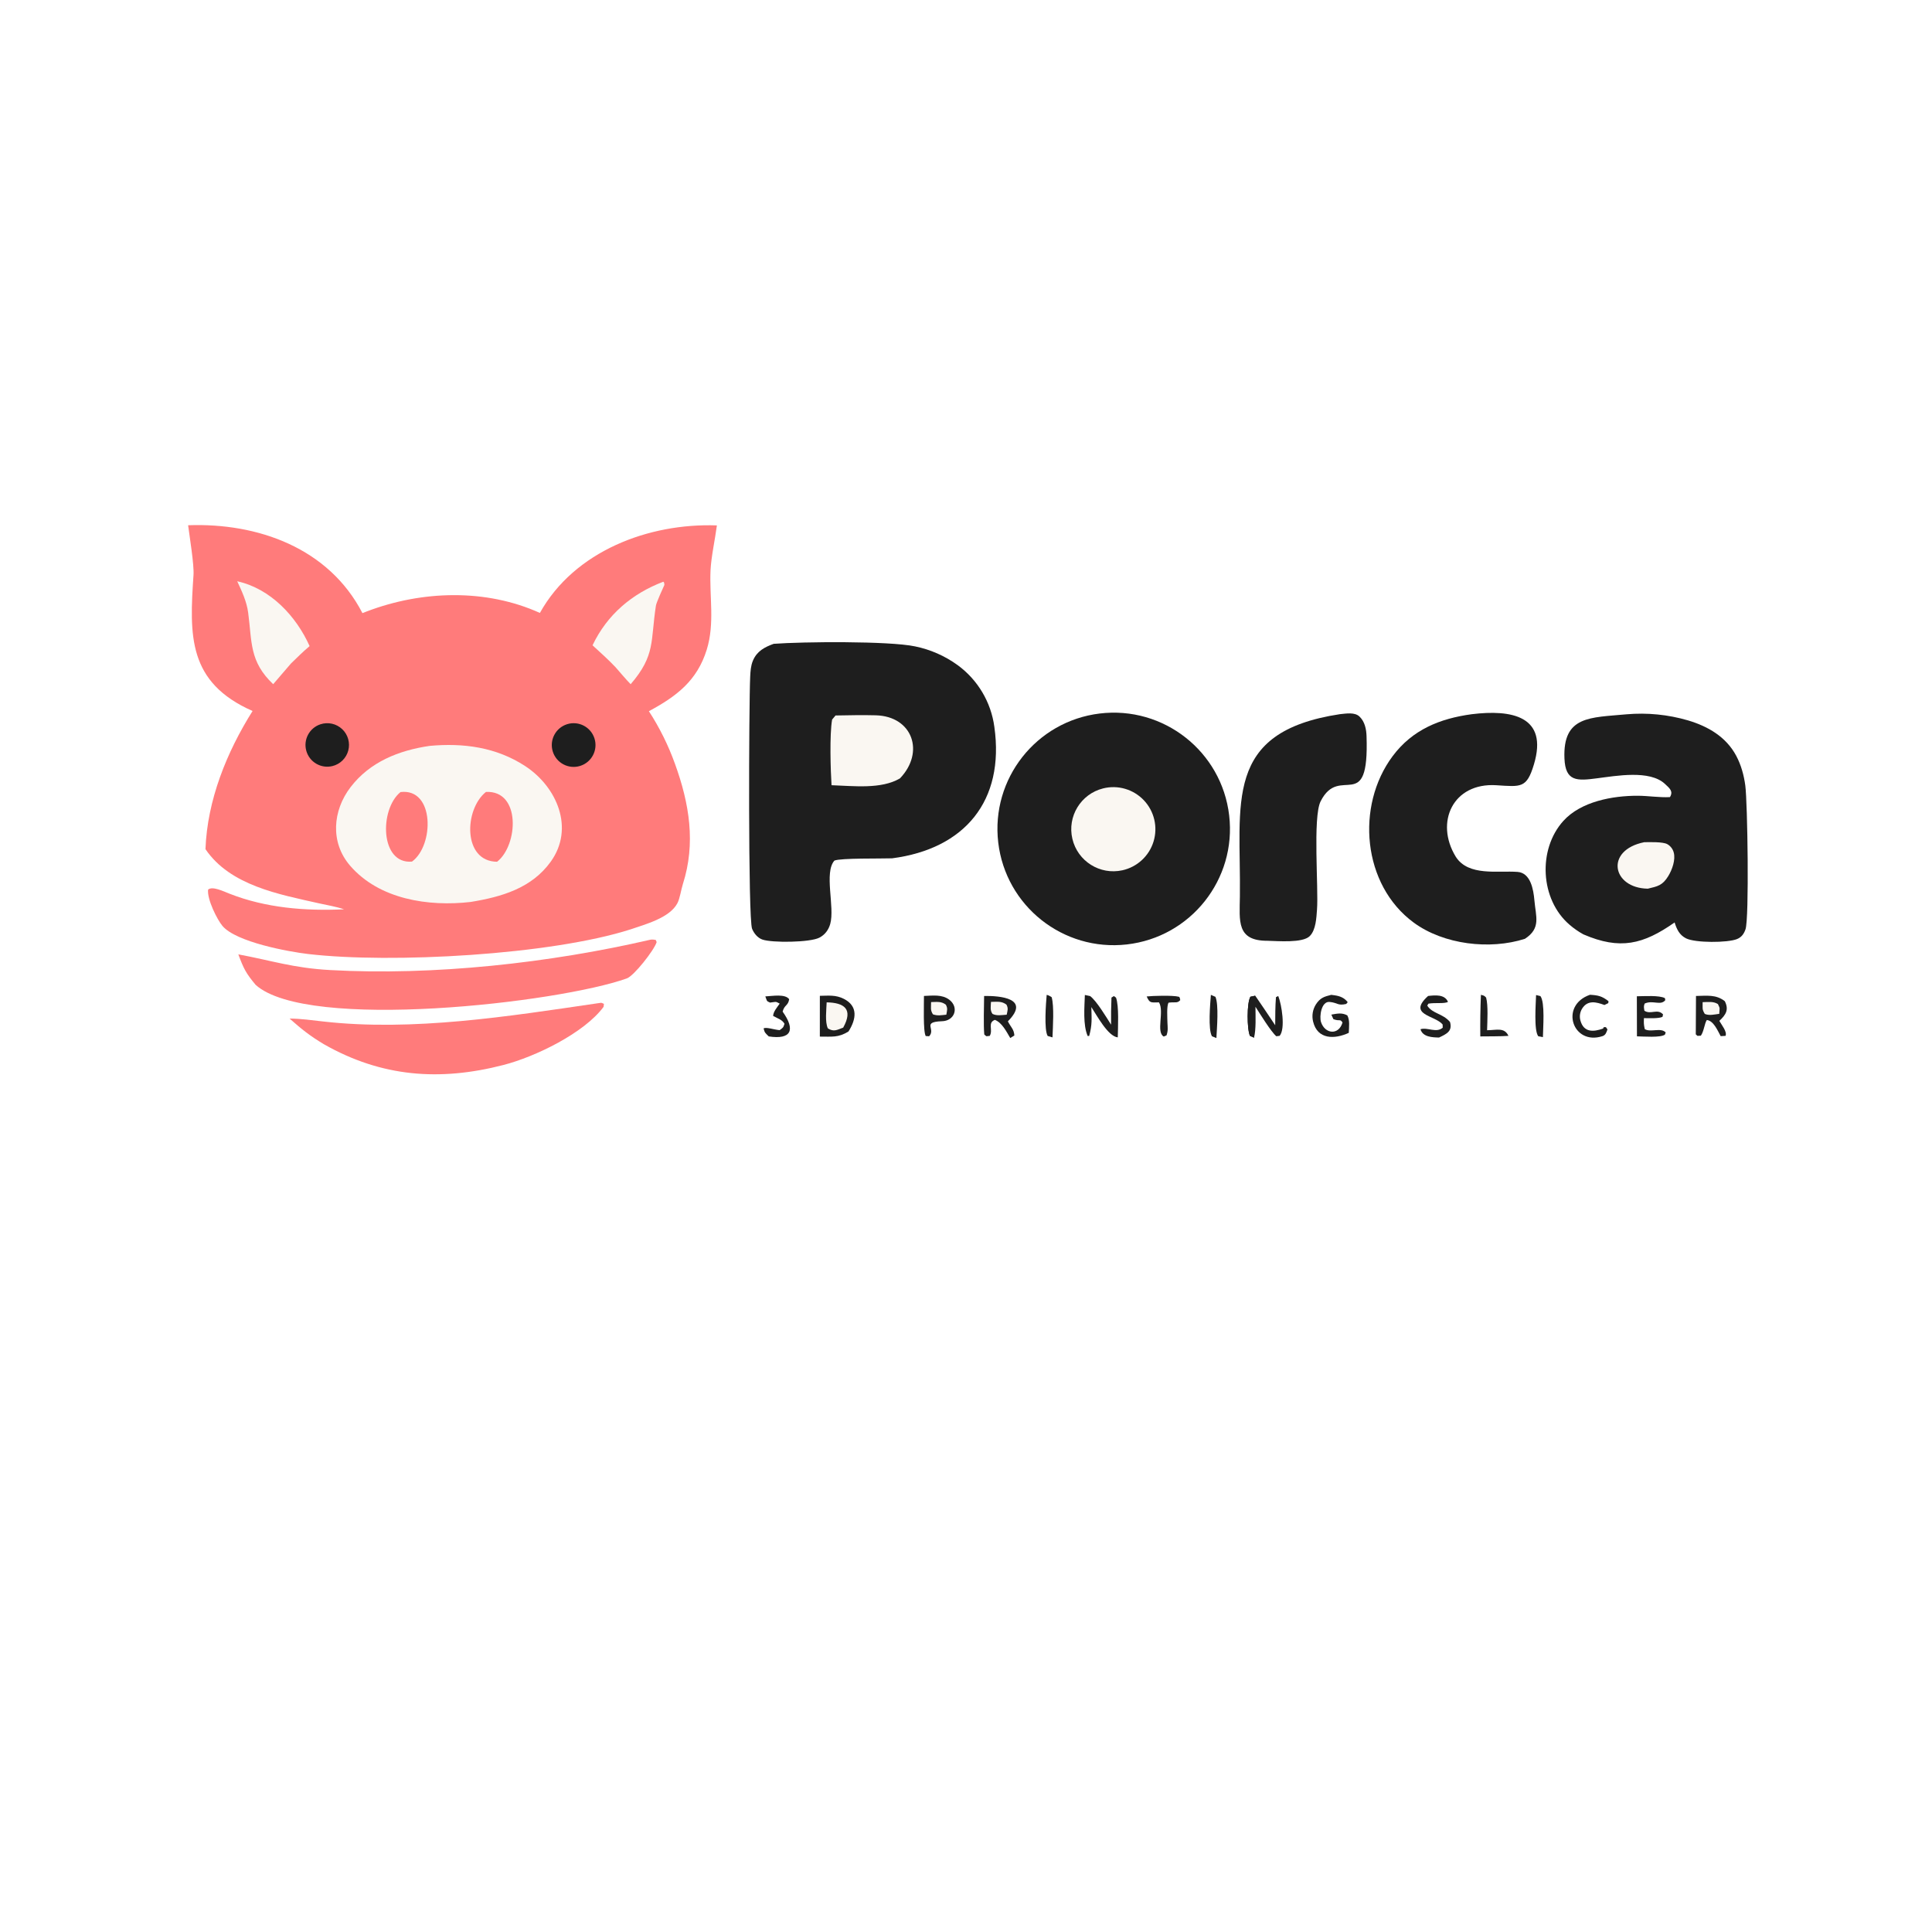
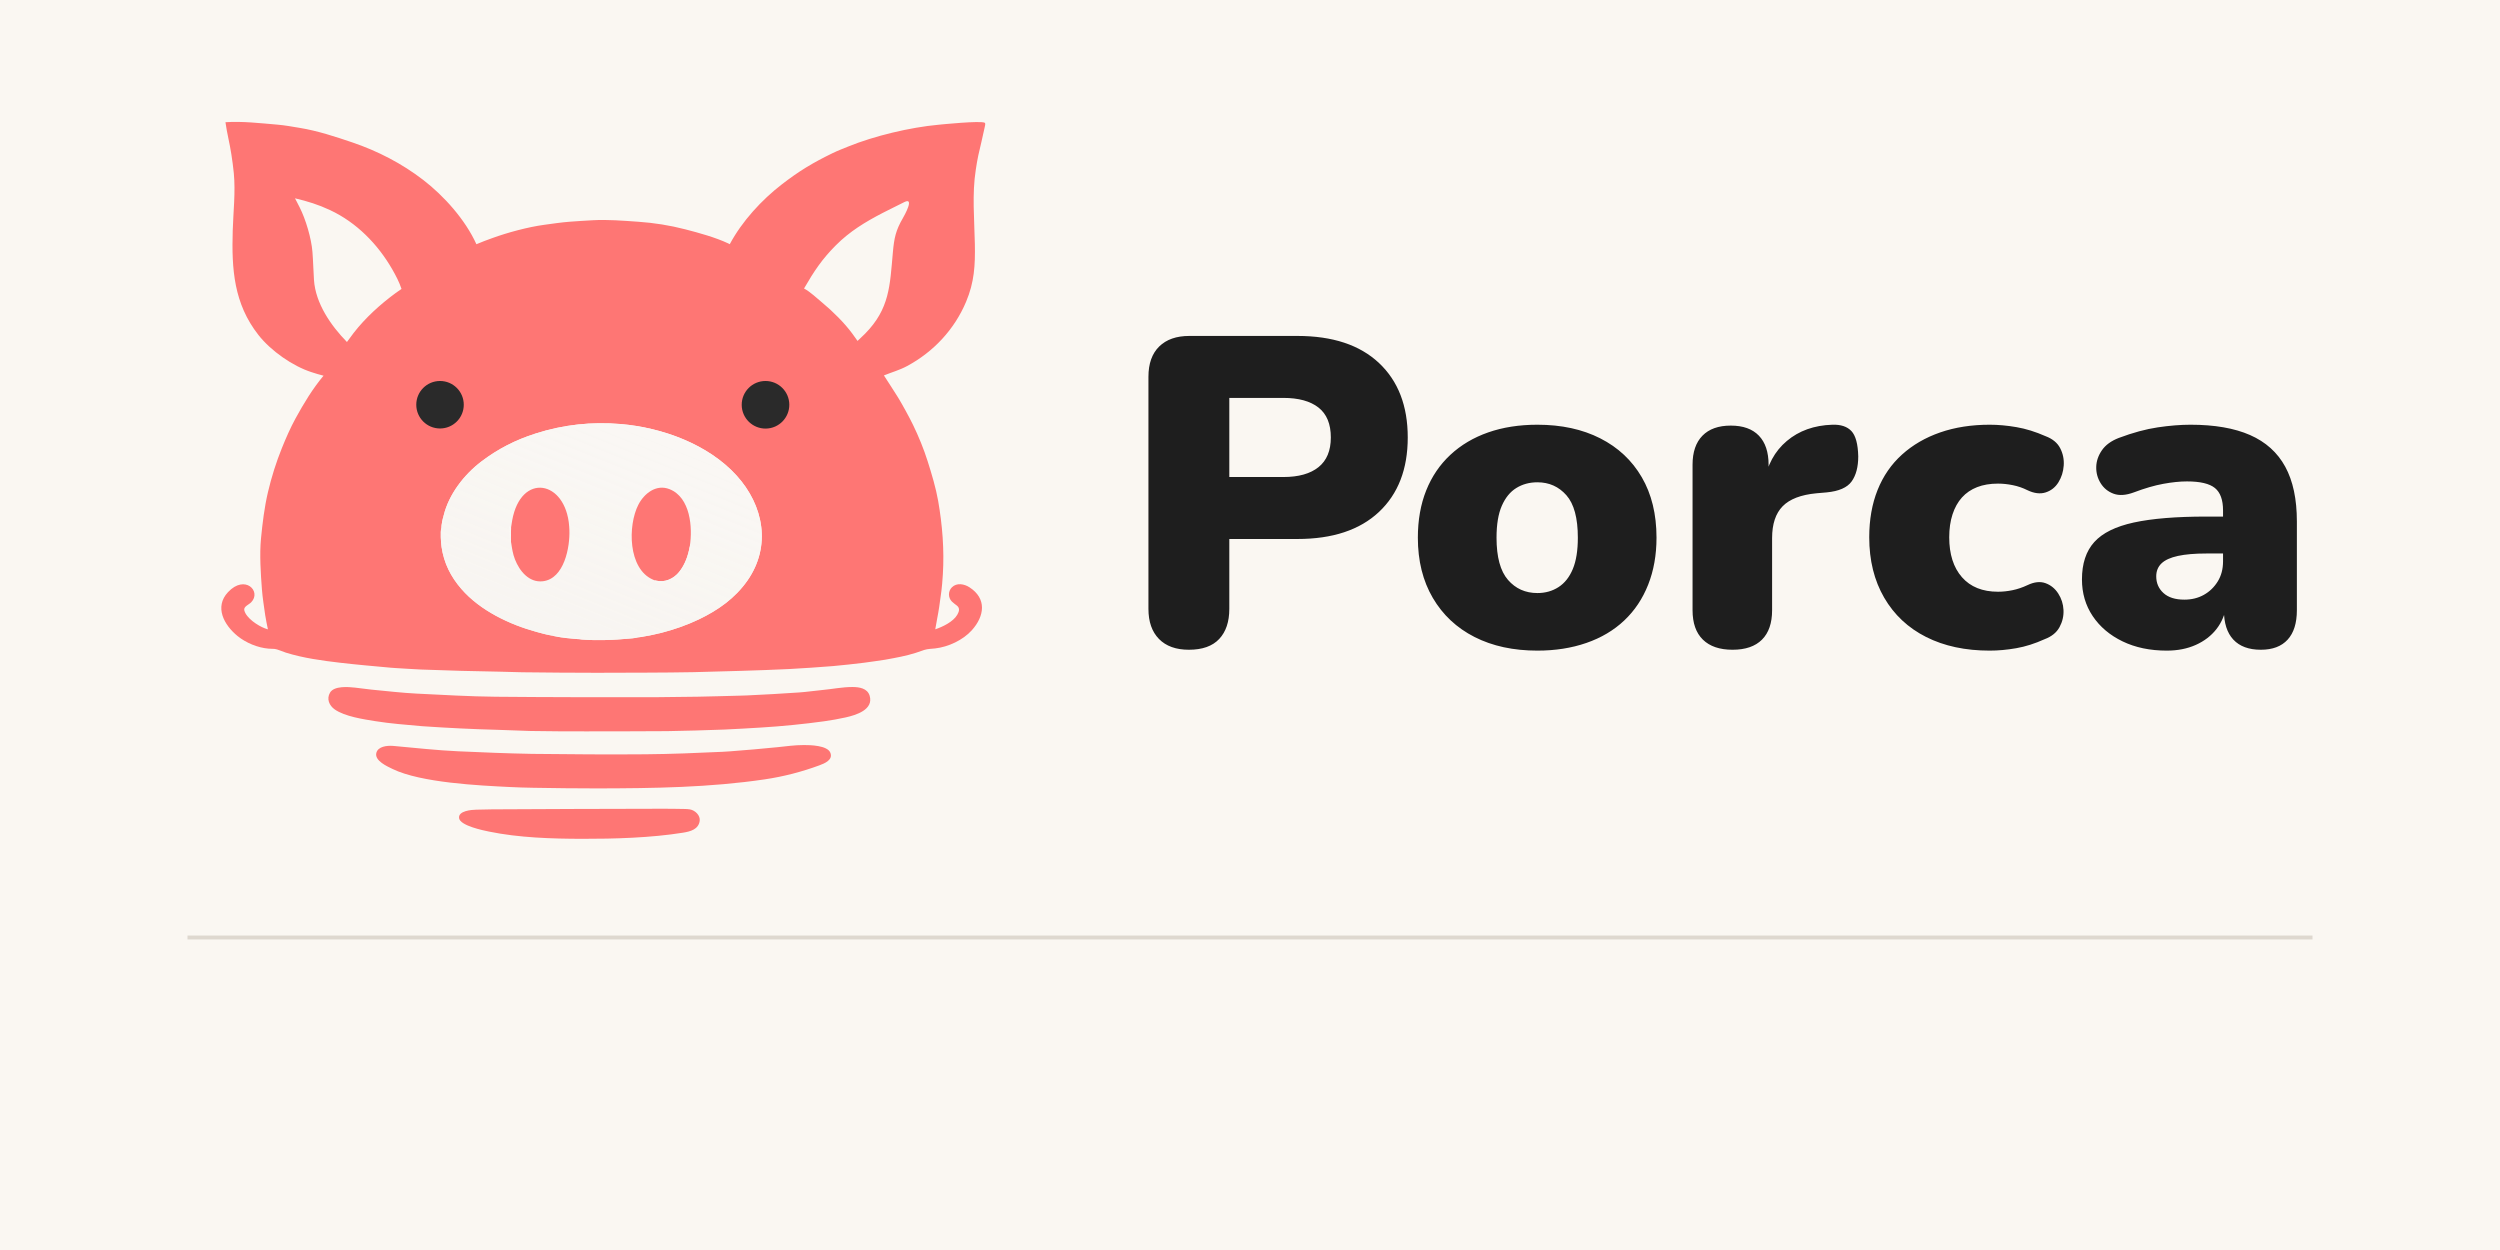
- <svg xmlns="http://www.w3.org/2000/svg" width="480" height="480" viewBox="0 0 480 480">
-   <g transform="translate(40 125) scale(0.684) translate(-60 -100)">
-     <path fill="#FF7B7B" transform="scale(0.5 0.5)" d="M139.698 216.07C190.364 214.197 241.887 232.616 266.337 279.899C267.458 279.457 268.581 279.023 269.707 278.595C309.609 263.46 355.979 262.005 395.249 279.768C420.282 234.79 474.405 214.383 523.833 216.189C522.56 226.062 519.655 239.127 519.216 248.761C518.333 268.156 522.372 287.235 516.494 306.336C509.474 329.148 494.271 340.483 474.429 351.15C482.223 363.159 488.597 376.033 493.423 389.512C503.864 418.348 508.592 447.178 499.112 476.767C497.864 480.661 496.949 487.26 495.102 490.727C489.468 501.301 471.978 505.934 461.238 509.613C403.302 528.199 287.458 534.624 226.934 527.556C212.461 525.866 174.717 518.922 164.686 507.197C160.938 502.817 153.34 487.778 154.22 480.755C157.288 478.057 165.225 481.939 169.772 483.726C196.152 494.094 224.719 496.371 252.979 495.074C247.191 493.094 241.103 492.153 235.142 490.811C205.882 484.226 170.267 477.879 152.306 451.373C153.638 415.668 167.717 380.958 186.511 351.017C139.449 330.183 140.611 296.345 143.612 252.201C144.116 244.783 140.762 224.269 139.698 216.07Z" />
-     <path fill="#FF7B7B" transform="scale(0.5 0.5)" d="M145.01 218.56C184.511 217.197 239.005 236.043 259.077 272.103C259.736 273.784 263.91 281.357 265.68 281.335C275.146 281.214 291.313 273.391 300.165 272.139C331.521 267.702 361.612 269.237 391.441 280.245C395.833 282.845 399.795 277.379 402.233 273.635C421.644 243.829 448.004 233.033 480.248 222.908C483.873 221.77 490.799 222.38 494.359 221.408C502.165 219.278 510.24 218.058 518.343 220.139C520.648 223.092 519.049 230.338 518.423 233.928C511.787 272 527.74 311.509 490.408 338.68C484.731 342.812 477.879 345.655 472.514 350.67C472.52 353.768 479.674 364.307 482.512 370.18C500.759 407.94 509.116 451.416 491.892 490.855C488.845 497.833 455.187 509.547 446.354 511.033C427.354 516.336 412.833 516.939 393.82 519.973C358.692 525.58 328.169 528.13 292.677 527.569C259.766 527.048 160.041 531.112 157.416 484.064C162.505 481.821 176.56 489.166 183.043 490.98C189.046 492.606 195.134 493.903 201.279 494.865C221.799 498.197 241.255 497.652 261.939 497.521C261.939 497.521 264.55 495.635 264.794 495.458C261.403 491.202 243.782 489.643 237.748 488.618C221.12 485.794 157.767 469.5 155.927 450.781C153.319 424.255 171.98 378.837 186.256 356.232C186.602 355.685 187.776 352.524 187.926 351.643C170.774 337.945 153.042 328.918 147.145 305.628C146.394 303.711 145.174 296.425 145.569 294.779C147.755 285.642 143.477 221.569 145.01 218.56Z" />
-     <path fill="#FAF7F2" transform="scale(0.5 0.5)" d="M315.137 376.356C339.577 374.12 363.445 377.227 384.569 391.03C407.539 406.038 420.648 436.139 403.115 460.492C389.241 479.764 367.449 486.055 344.965 489.732C314.337 493.276 278.451 487.882 257.306 463.301C242.843 446.488 244.639 423.38 257.717 406.33C271.831 387.927 292.819 379.621 315.137 376.356Z" />
-     <path fill="#FF7B7B" transform="scale(0.5 0.5)" d="M356.089 409.792C381.687 408.611 379.446 448.632 364.151 460.525C339.051 460.33 340.162 422.418 356.089 409.792Z" />
-     <path fill="#FF7B7B" transform="scale(0.5 0.5)" d="M293.996 409.898C318.853 406.87 318.507 448.758 302.321 460.419C279.071 462.485 278.571 422.397 293.996 409.898Z" />
-     <path fill="#FAF7F2" transform="scale(0.5 0.5)" d="M175.373 256.767C199.499 262.083 218.17 282.038 227.956 303.864C223.238 307.826 218.844 312.211 214.418 316.503L201.492 331.538C184.118 315.004 186.184 301.069 183.319 279.543C182.243 271.463 178.783 264.11 175.373 256.767Z" />
-     <path fill="#FAF7F2" transform="scale(0.5 0.5)" d="M484.912 257.091C485.746 257.83 485.408 257.793 485.701 259.399C484.417 262.244 479.899 272.143 479.538 274.471C475.544 300.241 479.357 310.489 461.183 331.554C457.652 327.933 453.636 323.105 450.232 319.238C445.045 313.719 439.085 308.436 433.493 303.285C444.068 281.041 462.13 265.756 484.912 257.091Z" />
-     <path fill="#1E1E1E" transform="scale(0.5 0.5)" d="M414.984 360.613C423.356 357.965 432.287 362.617 434.917 370.995C437.546 379.373 432.875 388.294 424.491 390.905C416.133 393.508 407.245 388.855 404.624 380.502C402.002 372.15 406.637 363.252 414.984 360.613Z" />
-     <path fill="#1E1E1E" transform="scale(0.5 0.5)" d="M235.916 360.635C241.424 358.857 247.463 360.233 251.658 364.221C255.853 368.208 257.532 374.17 256.034 379.761C254.537 385.352 250.102 389.676 244.476 391.033C236.218 393.025 227.863 388.132 225.561 379.956C223.258 371.779 227.832 363.245 235.916 360.635Z" />
-     <path fill="#1E1E1E" transform="scale(0.5 0.5)" d="M565.085 302.208C586.111 300.639 648.728 300.061 667.799 304.072C678.935 306.351 689.458 310.976 698.667 317.64C713.328 328.339 722.982 344.561 725.393 362.549C732.987 416.345 703.819 451.178 651.107 458.034C643.211 458.33 613.602 457.771 609.19 459.692C601.517 468.428 609.602 493.442 606.169 505.7C604.95 510.052 602.314 513.576 598.277 515.671C591.448 519.216 563.867 519.501 556.879 517.04C553.386 515.81 550.801 512.6 549.407 509.256C546.426 502.108 547.09 345.084 548.022 326.069C548.214 322.146 548.451 318.134 549.993 314.467C552.927 307.491 558.412 304.65 565.085 302.208Z" />
-     <path fill="#FAF7F2" transform="scale(0.5 0.5)" d="M610.023 354.264C619.821 354.095 629.437 353.876 639.246 354.134C666.027 354.837 675.061 380.997 656.801 399.979C643.176 407.971 623.248 405.473 607.111 404.922C606.434 394.496 605.602 368.267 607.53 357.234C608.511 356.065 609.342 355.075 610.023 354.264Z" />
-     <path fill="#1E1E1E" transform="scale(0.5 0.5)" d="M801.904 352.84C848.346 347.195 890.528 380.379 895.975 426.845C901.423 473.311 868.06 515.351 821.571 520.601C775.361 525.82 733.627 492.7 728.213 446.513C722.798 400.325 755.74 358.451 801.904 352.84Z" />
-     <path fill="#FAF7F2" transform="scale(0.5 0.5)" d="M804.397 407.238C815.086 404.561 826.39 407.847 833.979 415.837C841.568 423.827 844.267 435.284 841.043 445.822C837.819 456.36 829.172 464.346 818.411 466.723C802.094 470.327 785.907 460.156 782.075 443.89C778.243 427.625 788.186 411.297 804.397 407.238Z" />
-     <path fill="#1E1E1E" transform="scale(0.5 0.5)" d="M1184.62 353.414C1199.67 352.098 1214.84 353.602 1229.35 357.849C1243.92 362.2 1257.08 369.845 1264.38 383.656C1267.9 390.318 1269.92 397.699 1270.92 405.144C1272.55 417.367 1273.83 501.592 1271.07 509.597C1269.92 512.9 1268.21 515.34 1264.91 516.689C1258.05 519.485 1234.61 519.528 1227.92 516.195C1223.08 513.781 1221.1 509.548 1219.57 504.617C1196.79 520.583 1179.95 524.784 1153.27 513.263C1149.67 511.272 1146.28 508.913 1143.17 506.223C1121.83 487.859 1120.07 451.49 1138.77 430.834C1151.54 416.719 1174.54 412.539 1192.75 412.58C1200.61 412.597 1208.25 413.969 1216.18 413.564C1218.76 409.32 1215.97 407.198 1212.57 404.004C1201.46 393.585 1176.91 398.187 1163.14 399.912C1148.75 401.795 1140.23 402.407 1139.54 385.47C1138.27 354.341 1158.42 355.88 1184.62 353.414Z" />
-     <path fill="#FAF7F2" transform="scale(0.5 0.5)" d="M1197.49 446.327C1201.3 446.27 1211.07 445.957 1214.23 447.728C1216.54 449.02 1218.23 451.196 1218.92 453.758C1220.4 459.096 1217.78 466.323 1214.96 470.942C1210.78 477.774 1207.25 478.389 1200.1 480.091C1174.03 479.655 1168.8 452.082 1197.49 446.327Z" />
-     <path fill="#1E1E1E" transform="scale(0.5 0.5)" d="M1072.2 353.343C1101.09 349.798 1127.93 354.63 1117.37 389.798C1112.13 407.273 1108.02 406.072 1090.01 404.936C1058.6 402.955 1045.25 431.798 1060.58 456.866C1069.72 471.307 1091.29 466.804 1105.53 467.905C1114.99 468.636 1117.03 480.775 1117.71 488.507C1118.7 500.359 1122.7 508.778 1110.81 516.51C1085.35 524.664 1051.85 520.732 1030.07 504.748C992.74 477.359 987.755 419.974 1014.72 383.819C1029.09 364.544 1049.1 356.471 1072.2 353.343Z" />
-     <path fill="#1E1E1E" transform="scale(0.5 0.5)" d="M976.403 353.319C980.997 352.87 987.17 351.728 990.637 355.034C994.633 358.844 995.608 364.453 995.771 369.252C997.746 427.439 976.282 388.998 962.401 416.645C956.611 428.178 960.985 479.836 959.779 495.324C959.324 501.167 959.043 509.964 954.533 514.521C949.366 519.741 931.162 518.083 923.75 517.936C901.165 517.996 903.528 503.502 903.762 485.698C904.653 418.04 891.125 366.272 976.403 353.319Z" />
-     <path fill="#FF7B7B" transform="scale(0.5 0.5)" d="M475.604 517.133C477.352 516.913 477.616 517.096 479.401 517.306L480.073 518.89C478.225 524.854 463.572 543.421 458.43 545.263C408.814 563.033 226.314 583.908 188.75 549.947C181.708 541.51 180.029 538.169 176.176 527.803C200.81 532.379 215.826 537.696 242.866 539.204C318.066 543.397 402.526 534.067 475.604 517.133Z" />
-     <path fill="#FF7B7B" transform="scale(0.5 0.5)" d="M468.745 521.497C471.322 521.342 471.365 521.189 473.83 522.246C474.835 531.602 454.94 543.751 446.029 545.835C379.476 561.398 307.315 568.754 239.116 561.563C222.048 559.763 209.153 559.528 193.847 550.857C189.637 546.843 181.708 538.795 182.35 532.807C182.593 532.74 213.267 538.743 216.836 539.175C300.296 549.277 386.965 539.256 468.745 521.497Z" />
-     <path fill="#FF7B7B" transform="scale(0.5 0.5)" d="M437.186 563.332C440.558 562.982 439.141 562.603 441.784 563.774L441.509 565.951C427.35 585.019 391.994 602.175 368.745 608.174C322.45 620.118 280.237 616.894 238.475 593.17C228.191 587.033 222.146 582.182 213.412 574.44C221.862 574.525 229.33 575.602 237.687 576.552C302.898 583.96 372.797 572.773 437.186 563.332Z" />
-     <path fill="#1E1E1E" transform="scale(0.5 0.5)" d="M598.628 557.92C604.925 557.824 610.207 557.131 616.076 560.13C626.495 565.453 625.142 574.849 619.433 583.819C611.975 588.451 607.359 587.503 598.615 587.544L598.628 557.92Z" />
-     <path fill="#FAF7F2" transform="scale(0.5 0.5)" d="M603.567 562.666C616.314 562.885 623.056 567.534 615.59 581.013C610.884 582.779 608.752 584.235 604.438 581.573C602.26 576.861 603.369 568.269 603.567 562.666Z" />
-     <path fill="#1E1E1E" transform="scale(0.5 0.5)" d="M717.953 558.021C729.64 557.868 751.882 559.662 735.217 576.453C737.297 580.653 739.687 582.163 739.925 586.75L736.933 588.582C734.158 583.881 730.933 577.384 725.779 575.393C720.204 577.51 724.64 582.585 722.051 587.02C718.923 587.273 720.153 587.761 718.074 586.003C717.424 579.144 717.888 565.445 717.953 558.021Z" />
-     <path fill="#FAF7F2" transform="scale(0.5 0.5)" d="M722.95 562.325C727.45 562.248 730.898 561.679 734.23 564.381C735.627 567.221 735.023 568.32 734.362 571.64C730.704 571.897 727.199 572.608 724.051 571.07C722.162 568.428 722.794 565.766 722.95 562.325Z" />
-     <path fill="#1E1E1E" transform="scale(0.5 0.5)" d="M1235.1 558.022C1243.07 557.904 1249.67 556.805 1256.04 561.835C1259.12 567.951 1256.89 571.67 1252.06 576.115C1253.67 579.038 1257.87 584.011 1256.56 587.007L1253.03 587.212C1250.73 582.999 1247.84 576.002 1242.95 575.497C1241.25 578.078 1240.99 583.378 1238.65 586.876L1236.18 587.017L1234.95 585.897L1235.1 558.022Z" />
-     <path fill="#FAF7F2" transform="scale(0.5 0.5)" d="M1239.92 562.524C1244.05 562.442 1247.72 561.816 1251.04 563.916C1252.78 567.552 1252.23 566.494 1251.99 571.01C1248.31 571.495 1244.74 572.45 1241.49 571.065C1239.35 567.529 1240.02 567.004 1239.92 562.524Z" />
-     <path fill="#1E1E1E" transform="scale(0.5 0.5)" d="M674.256 558.005C680.46 557.817 687.298 556.709 692.633 560.741C699.969 566.287 696.617 576.319 687.074 576.392C672.496 576.98 683.058 581.887 678.028 587.299L675.539 587.14C673.559 583.823 674.288 563.758 674.256 558.005Z" />
-     <path fill="#FAF7F2" transform="scale(0.5 0.5)" d="M679.429 562.466C683.829 562.384 686.877 561.805 690.179 564.392C691.624 567.212 691.071 568.291 690.51 571.627C686.824 571.984 684.19 572.615 680.76 571.366C678.741 568.05 679.443 566.786 679.429 562.466Z" />
-     <path fill="#1E1E1E" transform="scale(0.5 0.5)" d="M791.145 557.305L794.978 558.105C799.752 561.73 806.642 573.316 810.185 578.882C810.105 572.321 810.201 565.76 810.474 559.204L812.219 558.098L813.777 559.239C816.05 565.381 815.168 580.878 815.05 588.111C807.913 587.376 799.862 572.161 795.857 566.086C796.037 574.867 796.549 578.596 794.291 587.064L793.198 587.137C789.673 579.041 790.856 566.272 791.145 557.305Z" />
-     <path fill="#1E1E1E" transform="scale(0.5 0.5)" d="M914.026 588.317L911.072 587.017C908.84 582.129 908.728 562.987 911.406 558.579L914.914 557.838C919.806 564.946 924.638 572.095 929.409 579.284C929.465 572.484 929.42 565.672 929.969 558.895L931.62 558.05C934.088 564.097 936.986 581.89 932.64 586.989L930.236 587.301C926.441 584.144 918.214 570.734 915.08 565.881C915.099 572.402 915.602 582.296 914.026 588.317Z" />
-     <path fill="#1E1E1E" transform="scale(0.5 0.5)" d="M914.026 588.317L911.072 587.017C908.84 582.129 908.728 562.987 911.406 558.579L914.914 557.838C909.229 565.438 913.991 577.899 914.026 588.317Z" />
-     <path fill="#1E1E1E" transform="scale(0.5 0.5)" d="M970.131 557.216C971.009 557.315 971.885 557.433 972.758 557.57C976.517 558.136 979.75 559.4 982.086 562.557L980.997 563.837C974.757 565.263 974.93 562.95 968.943 562.363C962.919 561.772 961.36 572.953 962.716 577.042C965.585 585.69 975.577 586.775 978.318 577.276C976.363 574.41 976.601 576.692 971.683 574.864L970.2 571.571C974.768 570.756 977.946 570.059 981.821 572.147C983.746 575.813 983.016 580.457 982.863 584.822C972.674 589.526 960.135 589.85 956.942 576.616C955.896 572.343 956.641 567.829 959.006 564.12C962.03 559.426 964.989 558.481 970.131 557.216Z" />
-     <path fill="#1E1E1E" transform="scale(0.5 0.5)" d="M1192.14 558.251C1197.27 558.223 1208.41 557.399 1212.53 559.611L1212.8 561.069C1209.4 565.334 1203.81 560.797 1197.79 563.555C1196.98 565.687 1197.3 566.536 1197.63 568.774C1202.32 571.779 1207.11 566.956 1211.17 571.422L1210.77 573.205C1207.89 574.555 1200.87 574.141 1197.28 574.133C1197.16 577.735 1197.12 578.605 1197.89 582.106C1202.07 584.719 1209.62 580.72 1213.09 584.533L1212.52 586.128C1209.35 588.45 1197 587.433 1192.21 587.354L1192.14 558.251Z" />
-     <path fill="#1E1E1E" transform="scale(0.5 0.5)" d="M1040.5 558.018C1045.4 557.492 1052.54 556.638 1054.93 562.311C1052.38 563.842 1045.66 562.709 1040.7 563.613L1039.87 565.045C1043.75 571.036 1051.1 570.649 1056.41 576.929C1058.28 583.516 1054.12 585.564 1048.43 588.225C1043.73 588.118 1036.54 587.913 1034.96 582.178C1040.1 580.587 1046.44 585.149 1051.11 581.076L1051.05 578.756C1045.66 572.024 1025.13 571.925 1040.5 558.018Z" />
-     <path fill="#1E1E1E" transform="scale(0.5 0.5)" d="M1158.07 557.165C1164 557.505 1166.8 558.109 1171.55 561.82L1171.38 563.221L1168.6 564.587C1162.69 562.436 1156.45 560.725 1152.36 567.24C1150.77 569.838 1150.32 572.984 1151.15 575.92C1153.61 584.739 1160.73 584.196 1167.65 581.667L1168.1 580.662L1169.66 580.682L1170.78 582.322C1170.11 584.268 1169.54 586.437 1167.21 587.201C1145.46 594.315 1135.73 564.93 1158.07 557.165Z" />
-     <path fill="#1E1E1E" transform="scale(0.5 0.5)" d="M559.009 558.35C564.138 558.089 573.424 556.338 576.334 560.391C575.549 565.323 572.942 564.256 571.581 569.393C581.111 582.726 577.867 589.915 561.505 587.406C559.056 585.004 558.506 584.788 557.755 581.612C559.519 580.419 565.437 582.544 569.408 582.861C571.954 580.976 572.016 581.151 572.944 578.235C571.265 575.246 568.254 574.51 564.68 572.528C564.817 569.403 567.558 566.296 569.459 563.581C566.048 561.745 567.044 562.34 562.43 562.837C559.569 561.461 560.525 562.148 559.009 558.35Z" />
-     <path fill="#1E1E1E" transform="scale(0.5 0.5)" d="M836.051 558.385C840.221 557.897 854.913 557.45 859.29 558.571C860.245 558.815 860.17 559.869 860.436 561.058C858.094 563.578 857.022 562.202 851.967 562.89C850.452 565.197 851.084 574.145 851.138 577.5C851.309 581.199 851.677 583.141 850.463 586.659L848.458 587.512C842.665 584.446 849.028 569.118 844.978 562.683C839.134 562.731 838.284 563.443 836.051 558.385Z" />
-     <path fill="#1E1E1E" transform="scale(0.5 0.5)" d="M1078.86 557.203C1081.05 557.784 1081.1 557.602 1082.64 559.203C1084.23 564.965 1083.5 576.45 1083.34 582.915C1090.19 582.905 1095.89 580.597 1098.87 587.015C1092.76 587.44 1084.68 587.32 1078.41 587.41C1078.3 577.339 1078.45 567.266 1078.86 557.203Z" />
-     <path fill="#1E1E1E" transform="scale(0.5 0.5)" d="M1118.93 557.362L1122.1 558.114C1125.5 562.893 1124.01 580.985 1123.89 587.956L1120.53 587.295C1117.21 583.092 1118.76 563.726 1118.93 557.362Z" />
-     <path fill="#1E1E1E" transform="scale(0.5 0.5)" d="M763.411 557.218C765.169 557.672 765.444 557.966 767.022 558.906C768.922 565.426 767.897 580.702 767.625 588.112L764.12 587.078C761.38 582.488 762.883 563.219 763.411 557.218Z" />
-     <path fill="#1E1E1E" transform="scale(0.5 0.5)" d="M882.695 557.234L885.986 558.643C888.539 564.326 887.052 581.759 886.694 588.614L883.49 587.312C880.507 582.491 882.207 563.53 882.695 557.234Z" />
+ <svg xmlns="http://www.w3.org/2000/svg" width="640" height="320" viewBox="0 0 640 320">
+   <rect width="640" height="320" fill="#FAF7F2" />
+   <g transform="translate(48 24) scale(0.2070312)">
+     <path fill="#FE7674" d="M46.943 35.192C68.385 33.833 89.842 36.411 111.251 38.207C120.476 38.98 129.593 40.703 138.729 42.198C160.936 45.832 182.412 52.922 203.725 60.143C235.206 70.811 265.158 86.275 291.482 106.571C317.216 126.412 343.416 155.624 357.257 186.058C363.539 183.305 371.062 180.604 377.394 178.304C395.696 171.658 420.991 164.787 441.001 162.075C451.484 160.655 461.953 159.062 472.5 158.245C481.992 157.51 491.495 156.95 501 156.417C519.728 155.367 538.485 156.977 557.199 158.254C576.867 159.596 596.415 162.71 615.503 167.642C632.345 171.994 652.877 177.64 668.498 184.996C669.184 185.319 669.853 185.674 670.525 186.024C685.702 157.649 709.972 131.26 735.198 111.83C744.644 104.554 754.64 97.406 764.809 91.203C776.151 84.284 785.484 79.413 797.5 73.535C803.815 70.446 810.372 67.953 816.873 65.303C849.068 52.183 893.342 41.54 929 38.282C931.686 38.037 980.942 33.01 985.794 35.867C987.11 36.642 986.021 40.184 985.787 41.199C985.786 41.203 985.456 42.745 985.455 42.749C983.165 53.981 980.312 65.055 977.844 76.245C976.565 82.041 975.681 87.917 974.759 93.78C969.962 124.306 973.018 155.298 973.59 186C974.082 212.42 972.937 233.02 962.738 257.238C948.314 291.488 922.49 319.137 889.814 336.713C880.265 341.849 870.985 344.289 861.146 348.295C861.621 349.031 862.1 349.765 862.568 350.506C867.887 358.93 873.492 367.187 878.7 375.675C883.601 383.661 892.632 400.17 897.044 409.237C903.962 423.455 910.496 439.423 915.25 454.485C920.215 470.217 925.418 487.392 928.243 503.622C933.446 533.512 935.874 563.967 934.021 594.25C932.941 611.898 931.791 618.419 929.43 634.999C928.127 644.151 926.021 653.118 924.631 662.241C933.709 659.189 946.782 652.976 951.798 644.334C954.137 640.305 955.434 636.25 951.494 633.022C949.381 631.291 947.057 629.807 945.139 627.862C940.387 623.046 940.357 615.055 945.253 610.258C951.306 604.325 960.498 606.138 966.91 610.273C988.578 624.246 985.555 645.897 969.865 663.375C958.866 675.627 940.761 684.018 924.5 685.878C919.974 686.395 915.349 686.361 911.011 687.751C907.485 688.88 904.026 690.211 900.499 691.338C888.449 695.189 875.948 697.422 863.499 699.67C863.495 699.671 862.504 699.843 862.501 699.844C854.274 701.184 846.003 702.24 837.749 703.399C837.745 703.4 835.753 703.664 835.749 703.664C823.519 705.163 811.271 706.518 799 707.634C798.996 707.634 797.706 707.746 797.702 707.747C780.453 709.158 762.038 710.343 745.25 711.29C745.246 711.29 743.254 711.397 743.25 711.397C704.44 713.274 665.591 714.118 626.75 715.198C626.746 715.198 625.004 715.235 625 715.235C587.506 715.957 550.001 715.804 512.5 715.979C512.496 715.979 505.504 715.998 505.5 715.998C475.499 715.877 445.497 715.835 415.5 715.371C415.496 715.371 411.754 715.304 411.75 715.304C403.336 715.092 394.914 714.76 386.5 714.634C354.231 714.151 321.999 713.216 289.75 712.002C289.746 712.001 287.754 711.923 287.75 711.922C277.492 711.458 267.251 710.718 257 710.127C255.158 710.02 253.316 709.902 251.479 709.731C230.557 707.79 209.618 706.034 188.75 703.582C166.148 700.926 143.478 697.851 121.74 691.119C118.201 690.023 110.954 686.749 107.753 686.49C105.257 686.288 102.745 686.353 100.249 686.149C86.935 685.062 72.312 678.993 61.944 670.583C45.254 657.045 32.894 634.637 50.095 616.285C71.056 593.923 91.831 615.334 78.783 628.785C75.779 631.881 69.103 634.06 70.243 638.792C72.539 648.324 86.982 657.751 95.504 660.971C96.796 661.459 98.121 661.852 99.427 662.302C98.395 656.519 96.921 650.817 96.114 644.999C94.613 634.18 92.831 623.391 91.997 612.5C90.583 594.029 88.958 569.599 90.9 549.75C92.773 530.612 95.07 511.472 99.457 492.749C103.836 474.06 109.609 455.69 116.815 437.899C121.782 425.637 127.314 412.909 133.686 401.303C143.85 382.793 154.634 364.876 168.214 348.631C163.251 347.446 158.391 345.877 153.532 344.323C129.961 336.787 103.118 317.879 87.783 298.373C57.192 259.462 54.487 216.795 55.917 169.25C56.629 145.58 59.488 121.858 57.275 98.281C56.539 90.445 55.397 82.658 54.235 74.874C52.247 61.553 48.722 48.521 46.943 35.192ZM451.073 670.057C451.682 670.318 452.333 670.444 452.988 670.545C454.496 670.778 455.99 671.208 457.502 671.444C460.915 671.978 464.316 672.606 467.752 672.954C471.925 673.378 476.098 673.79 480.273 674.199C481.039 674.275 481.81 674.279 482.579 674.295C483.217 674.361 483.859 674.387 484.499 674.429C485.595 674.5 486.655 674.798 487.751 674.888C498.389 675.757 509.078 675.674 519.75 675.474C527.218 675.334 534.569 674.598 542.001 674.047C545.455 673.79 554.165 673.211 557.1 672.179C558.284 672.077 559.391 671.949 560.565 671.761C568.118 670.551 575.666 669.117 583.088 667.253C584.029 667.079 584.788 666.894 585.756 666.643C601.687 662.517 617.628 657.007 632.483 649.874C656.116 638.527 677.073 623.786 692.269 602.114C722.056 559.633 712.606 509.173 678.914 472.06C643.826 433.41 586.809 412.697 535.5 408.401C499.612 405.395 464.604 409.165 430.298 420.193C405.276 428.237 384.093 439.036 363.389 454.734C342.063 470.904 323.201 495.141 316.747 521.48C315.265 526.576 314.194 531.806 313.883 537.104C312.4 541.323 313.432 555.567 314.161 560.5C317.111 580.482 325.442 597.058 338.663 612.34C361.77 639.047 398.221 656.342 431.752 665.496C438.107 667.23 444.556 669.044 451.073 670.057ZM264.647 241.357C261.825 232.875 257.668 224.903 253.213 217.154C235.284 185.974 209.062 159.21 176.287 143.874C161.518 136.963 148.747 133.074 132.922 129.277C134.739 133.038 136.777 136.686 138.664 140.412C146.248 155.384 153.139 178.731 154.488 195.5C155.419 207.065 155.614 218.673 156.393 230.25C158.354 259.401 177.314 286.627 197.14 306.974C199.983 303.275 202.617 299.419 205.477 295.734C219.896 277.153 238.507 260.254 257.426 246.384C259.791 244.651 262.196 242.965 264.647 241.357ZM828.524 305.637C831.667 302.744 834.778 299.815 837.776 296.772C868.337 265.747 868.478 237.447 872.219 196C873.81 178.375 875.754 168.98 884.589 153.781C886.177 151.049 899.703 127.147 886.262 134.025C877.381 138.57 868.355 142.827 859.501 147.425C837.958 158.613 818.782 170.217 801.55 187.549C784.734 204.464 774.829 219.201 762.365 240.813C769.803 244.722 778.589 253.066 785.22 258.574C797.903 269.109 812.186 283.234 821.984 296.501C824.21 299.514 826.358 302.582 828.524 305.637Z" />
+     <defs>
+       <linearGradient id="gradient_0" gradientUnits="userSpaceOnUse" x1="458.728" y1="677.247" x2="566.643" y2="409.348">
+         <stop offset="0" stop-color="#F7F5F1" stop-opacity="0.898" />
+         <stop offset="1" stop-color="#FAF7F4" />
+       </linearGradient>
+     </defs>
+     <path fill="url(#gradient_0)" d="M316.747 521.48C323.201 495.141 342.063 470.904 363.389 454.734C384.093 439.036 405.276 428.237 430.298 420.193C464.604 409.165 499.612 405.395 535.5 408.401C586.809 412.697 643.826 433.41 678.914 472.06C712.606 509.173 722.056 559.633 692.269 602.114C677.073 623.786 656.116 638.527 632.483 649.874C617.628 657.007 601.687 662.517 585.756 666.643C584.788 666.894 584.029 667.079 583.088 667.253C582.205 667.134 580.645 666.785 579.775 666.911C579.435 666.96 578.487 667.789 578.862 666.872C579.512 665.281 574.755 666.847 577.002 666.988C577.922 667.046 578.237 667.066 577.364 667.865C576.606 668.559 575.676 667.062 574.836 668.23C574.642 668.498 573.226 668.714 572.696 668.855C571.975 669.048 571.233 668.993 570.513 669.225C569.3 669.616 568.505 669.4 567.196 669.853C566.386 670.133 564.21 670.327 563.255 670.17C561.368 669.861 559.944 670.12 558.23 670.962C557.514 671.314 557.458 671.501 557.1 672.179C554.165 673.211 545.455 673.79 542.001 674.047C534.569 674.598 527.218 675.334 519.75 675.474C509.078 675.674 498.389 675.757 487.751 674.888C486.655 674.798 485.595 674.5 484.499 674.429C483.859 674.387 483.217 674.361 482.579 674.295C482.771 674.207 483.95 673.882 483.505 673.502C482.674 672.794 478.961 673.636 477.502 673.092C476.567 672.743 475.747 672.714 474.737 672.776C473.616 672.844 473.522 672.783 472.516 672.362C472.161 672.214 471.64 672.143 471.656 672.126C471.747 672.031 471.853 672.259 472.146 672.038C472.493 671.775 474.528 672.408 474.528 671.511C474.528 670.441 472.62 670.684 472.003 670.712C470.806 670.765 469.449 671.128 468.27 670.839C466.563 670.42 465.061 670.442 463.247 670.506C462.477 670.533 461.743 670.999 460.998 670.862C460.859 670.836 460.037 670.809 460.025 670.803C459.744 670.673 459.793 670.85 459.889 670.733C459.935 670.677 461.172 670.624 461.497 670.42C462.515 669.78 458.801 670.011 457.262 670.142C455.749 670.272 456.353 670.297 455.004 669.801C454.255 669.525 454.35 669.725 453.898 669.707C452.217 669.643 452.313 668.535 451.073 670.057C444.556 669.044 438.107 667.23 431.752 665.496C398.221 656.342 361.77 639.047 338.663 612.34C325.442 597.058 317.111 580.482 314.161 560.5C313.432 555.567 312.4 541.323 313.883 537.104C314.322 536.18 314.692 535.51 314.898 534.507C315.119 533.43 314.964 533.013 315.076 532.02C315.24 530.565 315.499 532.997 315.964 532.492C316.551 531.855 316.58 528.22 316.644 527.507C316.827 525.463 316.872 523.538 316.747 521.48ZM577.642 601.67C577.762 602.602 577.928 602.348 578.803 602.802C580.179 603.517 580.358 602.79 581.821 603.537C582.315 603.789 583.423 603.75 583.426 603.776C583.458 604.1 582.352 603.991 582.25 603.991C581.181 603.987 581.349 604.724 582.708 604.598C584.35 604.446 584.728 604.326 586.509 604.392C587.104 604.414 588.407 604.759 588.859 604.456C589.989 603.697 589.007 602.972 590.71 603.135C591.701 603.229 595.436 601.81 596.372 601.484C597.146 601.215 598.03 601.383 598.593 600.719C599.315 599.866 600.223 599.323 601.195 598.804C601.968 598.391 602.509 597.86 603.224 597.369C605.128 596.063 606.19 594.717 607.841 593.054C608.462 592.428 608.789 591.661 609.389 591.006C610.174 590.148 610.591 588.983 611.332 588.051C612.49 586.596 613.067 585.251 614.085 583.727C615.36 581.818 615.843 580.201 616.758 578.128C617.067 577.431 617.183 576.694 617.511 576.003C618.093 574.78 620.103 568.83 620.175 567.981C620.235 567.268 620.444 566.686 620.572 565.987C620.703 565.271 621.095 564.7 621.175 563.981C621.278 563.048 621.534 562.178 621.68 561.247C621.889 559.909 622.583 559.75 621.089 559.698C619.089 571.022 615.252 582.174 607.98 591.238C601.189 599.703 590.315 604.727 579.501 602.072C578.87 601.917 578.289 601.747 577.642 601.67ZM400.076 536.425C398.393 536.079 398.818 534.879 397.916 533.995C397.586 533.671 397.297 534.507 397.733 534.982C397.932 535.199 397.487 536.457 397.461 536.979C397.387 538.464 398.441 539.563 398.49 540.996C398.544 542.537 398.441 543.98 398.653 545.497C398.928 547.468 398.226 549.176 398.467 551.005C398.537 551.538 399.178 552.291 399.117 552.539C398.891 553.466 399.059 553.685 399.961 554.018C400.053 552.347 399.965 550.673 399.921 549C399.82 545.11 400.051 541.256 400.091 537.371C400.091 537.37 400.076 536.426 400.076 536.425Z" />
+     <path fill="#FE7674" d="M577.642 601.67C577.02 601.416 576.398 601.164 575.78 600.901C544.541 587.618 544.344 533.86 557.472 508.233C564.678 494.167 579.665 482.454 596 488.919C621.876 499.161 624.828 536.298 621.089 559.698C619.089 571.022 615.252 582.174 607.98 591.238C601.189 599.703 590.315 604.727 579.501 602.072C578.87 601.917 578.289 601.747 577.642 601.67Z" />
+     <path fill="#FE7674" d="M400.076 536.425C400.606 533.543 400.935 530.63 401.449 527.745C412.142 467.74 467.762 477.709 471.955 534.751C472.065 536.249 472.146 537.749 472.207 539.25C473.079 560.709 465.806 599.654 439.501 602.808C422.375 604.862 410.497 590.119 404.923 575.768C402.253 568.895 401.405 562.952 400.307 555.754C400.218 555.171 400.083 554.595 399.961 554.018C400.053 552.347 399.965 550.673 399.921 549C399.82 545.11 400.051 541.256 400.091 537.371C400.091 537.37 400.076 536.426 400.076 536.425Z" />
+     <path fill="#F9F7F5" fill-opacity="0.98" d="M621.089 559.698C622.583 559.75 621.889 559.909 621.68 561.247C621.534 562.178 621.278 563.048 621.175 563.981C621.095 564.7 620.703 565.271 620.572 565.987C620.444 566.686 620.235 567.268 620.175 567.981C620.103 568.83 618.093 574.78 617.511 576.003C617.183 576.694 617.067 577.431 616.758 578.128C615.843 580.201 615.36 581.818 614.085 583.727C613.067 585.251 612.49 586.596 611.332 588.051C610.591 588.983 610.174 590.148 609.389 591.006C608.789 591.661 608.462 592.428 607.841 593.054C606.19 594.717 605.128 596.063 603.224 597.369C602.509 597.86 601.968 598.391 601.195 598.804C600.223 599.323 599.315 599.866 598.593 600.719C598.03 601.383 597.146 601.215 596.372 601.484C595.436 601.81 591.701 603.229 590.71 603.135C589.007 602.972 589.989 603.697 588.859 604.456C588.407 604.759 587.104 604.414 586.509 604.392C584.728 604.326 584.35 604.446 582.708 604.598C581.349 604.724 581.181 603.987 582.25 603.991C582.352 603.991 583.458 604.1 583.426 603.776C583.423 603.75 582.315 603.789 581.821 603.537C580.358 602.79 580.179 603.517 578.803 602.802C577.928 602.348 577.762 602.602 577.642 601.67C578.289 601.747 578.87 601.917 579.501 602.072C590.315 604.727 601.189 599.703 607.98 591.238C615.252 582.174 619.089 571.022 621.089 559.698Z" />
+     <path fill="#F9F7F5" fill-opacity="0.859" d="M399.961 554.018C399.059 553.685 398.891 553.466 399.117 552.539C399.178 552.291 398.537 551.538 398.467 551.005C398.226 549.176 398.928 547.468 398.653 545.497C398.441 543.98 398.544 542.537 398.49 540.996C398.441 539.563 397.387 538.464 397.461 536.979C397.487 536.457 397.932 535.199 397.733 534.982C397.297 534.507 397.586 533.671 397.916 533.995C398.818 534.879 398.393 536.079 400.076 536.425C400.076 536.426 400.091 537.37 400.091 537.371C400.051 541.256 399.82 545.11 399.921 549C399.965 550.673 400.053 552.347 399.961 554.018Z" />
+     <path fill="#2A2A2A" d="M714.75 355.18C730.894 355.195 744.012 368.214 744.149 384.357C744.287 400.5 731.392 413.74 715.251 414.03C698.893 414.323 685.436 401.218 685.297 384.858C685.158 368.498 698.389 355.165 714.75 355.18Z" />
+     <path fill="#2A2A2A" d="M312.25 355.174C328.468 355.173 341.615 368.32 341.615 384.538C341.615 400.756 328.468 413.903 312.25 413.902C296.033 413.901 282.887 400.755 282.887 384.538C282.887 368.321 296.033 355.174 312.25 355.174Z" />
+     <path fill="#F9F7F5" fill-opacity="0.843" d="M451.073 670.057C452.313 668.535 452.217 669.643 453.898 669.707C454.35 669.725 454.255 669.525 455.004 669.801C456.353 670.297 455.749 670.272 457.262 670.142C458.801 670.011 462.515 669.78 461.497 670.42C461.172 670.624 459.935 670.677 459.889 670.733C459.793 670.85 459.744 670.673 460.025 670.803C460.037 670.809 460.859 670.836 460.998 670.862C461.743 670.999 462.477 670.533 463.247 670.506C465.061 670.442 466.563 670.42 468.27 670.839C469.449 671.128 470.806 670.765 472.003 670.712C472.62 670.684 474.528 670.441 474.528 671.511C474.528 672.408 472.493 671.775 472.146 672.038C471.853 672.259 471.747 672.031 471.656 672.126C471.64 672.143 472.161 672.214 472.516 672.362C473.522 672.783 473.616 672.844 474.737 672.776C475.747 672.714 476.567 672.743 477.502 673.092C478.961 673.636 482.674 672.794 483.505 673.502C483.95 673.882 482.771 674.207 482.579 674.295C481.81 674.279 481.039 674.275 480.273 674.199C476.098 673.79 471.925 673.378 467.752 672.954C464.316 672.606 460.915 671.978 457.502 671.444C455.99 671.208 454.496 670.778 452.988 670.545C452.333 670.444 451.682 670.318 451.073 670.057Z" />
+     <path fill="#F9F7F5" fill-opacity="0.953" d="M557.1 672.179C557.458 671.501 557.514 671.314 558.23 670.962C559.944 670.12 561.368 669.861 563.255 670.17C564.21 670.327 566.386 670.133 567.196 669.853C568.505 669.4 569.3 669.616 570.513 669.225C571.233 668.993 571.975 669.048 572.696 668.855C573.226 668.714 574.642 668.498 574.836 668.23C575.676 667.062 576.606 668.559 577.364 667.865C578.237 667.066 577.922 667.046 577.002 666.988C574.755 666.847 579.512 665.281 578.862 666.872C578.487 667.789 579.435 666.96 579.775 666.911C580.645 666.785 582.205 667.134 583.088 667.253C575.666 669.117 568.118 670.551 560.565 671.761C559.391 671.949 558.284 672.077 557.1 672.179Z" />
+     <path fill="#F9F7F5" fill-opacity="0.969" d="M316.747 521.48C316.872 523.538 316.827 525.463 316.644 527.507C316.58 528.22 316.551 531.855 315.964 532.492C315.499 532.997 315.24 530.565 315.076 532.02C314.964 533.013 315.119 533.43 314.898 534.507C314.692 535.51 314.322 536.18 313.883 537.104C314.194 531.806 315.265 526.576 316.747 521.48Z" />
+     <path fill="#FE7674" d="M822.25 733.586C830.432 733.59 840.682 735.076 843.465 744.248C848.747 761.656 826.511 768.337 814.002 771.144C805.55 773.04 795.781 774.766 787.249 775.954C762.964 779.335 733.85 782.267 708.752 783.727C693.92 784.59 679.093 785.537 664.25 786.185C664.246 786.185 662.004 786.265 662 786.265C639.418 786.983 616.841 787.858 594.25 788.128C594.246 788.128 590.254 788.167 590.25 788.167C557.751 788.397 525.25 788.409 492.75 788.437C470.249 788.457 447.747 788.367 425.25 787.971C425.246 787.971 423.254 787.931 423.25 787.931C409.58 787.573 395.918 786.841 382.25 786.489C352.304 785.719 322.388 784.211 292.5 782.197C292.496 782.197 289.004 781.944 289 781.944C270.051 780.213 251.045 778.851 232.261 775.817C217.414 773.419 194.588 770.062 182.111 761.346C175.234 756.541 171.669 748.273 176.257 740.509C181.373 731.849 199.139 733.486 207.25 734.344C213.863 735.045 220.446 736 227.052 736.764C227.055 736.764 228.998 736.959 229.001 736.96C247.181 738.662 265.327 740.861 283.565 741.747C316.118 743.329 348.66 745.3 381.25 745.615C446.498 746.246 511.748 746.267 577 746.188C577.004 746.188 579.746 746.179 579.75 746.179C596.748 746.053 613.751 745.745 630.75 745.574C648.182 745.399 665.578 744.563 683 744.273C686.001 744.223 689.001 744.112 692 743.982C713.434 743.049 734.844 741.743 756.251 740.315C765.616 739.691 774.905 738.232 784.251 737.377C796.936 736.216 809.512 733.581 822.25 733.586Z" />
+     <path fill="#FE7674" d="M762.25 805.351C769.956 805.339 791.152 805.744 794.871 814.781C798.569 823.767 787.614 828.128 781.251 830.478C759.453 838.528 736.969 844.336 713.967 847.749C645.476 857.909 575.99 858.813 506.75 858.966C480.248 859.024 453.749 858.59 427.25 858.179C417.354 858.026 407.388 857.697 397.5 857.201C361.893 855.414 288.638 852.133 253.303 834.818C247.141 831.799 231.229 824.842 233.462 815.249C235.412 806.872 246.952 805.912 253.75 806.38C253.753 806.38 255.746 806.54 255.75 806.54C282.152 808.924 308.517 811.884 335 813.081C364.906 814.434 394.819 815.667 424.75 816.231C424.754 816.232 427.246 816.268 427.25 816.268C473.665 816.765 520.084 817.185 566.5 816.766C598.184 816.48 629.849 815.186 661.5 813.702C664.669 813.553 667.836 813.348 671 813.11C690.521 811.641 710.023 809.972 729.499 807.998C741.102 806.823 750.309 805.369 762.25 805.351Z" />
+     <path fill="#FE7674" d="M582.75 884.117C593.334 884.116 603.92 884.111 614.5 884.391C616.756 884.45 619.018 884.518 621.246 884.909C627.602 886.025 634.362 892.281 633.338 899.247C631.806 909.663 621.711 912.266 612.787 913.71C573.248 920.109 527.24 921.376 488.25 921.299C450.676 921.226 409.807 920.004 372.755 912.343C366.049 910.957 337.156 905.123 335.83 895.754C334.53 886.572 351.491 885.389 357 885.268C363.502 885.124 369.994 884.89 376.5 884.862C445.251 884.569 513.999 884.125 582.75 884.117Z" />
  </g>
+   <g transform="translate(294 86) scale(1.125144)">
+     <path fill="#1E1E1E" d="M9.200 71.400Q4.800 71.400 2.400 68.950Q0.000 66.500 0.000 62.100L0.000 9.300Q0.000 4.800 2.450 2.400Q4.900 0.000 9.300 0.000L33.900 0.000Q45.900 0.000 52.450 6.150Q59.000 12.300 59.000 23.100Q59.000 33.900 52.450 40.050Q45.900 46.200 33.900 46.200L18.400 46.200L18.400 62.100Q18.400 66.500 16.100 68.950Q13.800 71.400 9.200 71.400ZM18.400 32.100L30.700 32.100Q35.900 32.100 38.700 29.850Q41.500 27.600 41.500 23.100Q41.500 18.500 38.700 16.300Q35.900 14.100 30.700 14.100L18.400 14.100ZM88.500 71.600Q80.300 71.600 74.200 68.500Q68.100 65.400 64.700 59.600Q61.300 53.800 61.300 45.900Q61.300 39.900 63.200 35.150Q65.100 30.400 68.700 27.050Q72.300 23.700 77.300 21.950Q82.300 20.200 88.500 20.200Q96.700 20.200 102.800 23.300Q108.900 26.400 112.250 32.150Q115.600 37.900 115.600 45.900Q115.600 51.800 113.700 56.600Q111.800 61.400 108.250 64.750Q104.700 68.100 99.650 69.850Q94.600 71.600 88.500 71.600ZM88.500 58.500Q91.200 58.500 93.300 57.150Q95.400 55.800 96.550 53.050Q97.700 50.300 97.700 45.900Q97.700 39.200 95.100 36.250Q92.500 33.300 88.500 33.300Q85.800 33.300 83.700 34.600Q81.600 35.900 80.400 38.650Q79.200 41.400 79.200 45.900Q79.200 52.500 81.800 55.500Q84.400 58.500 88.500 58.500ZM132.900 71.400Q128.500 71.400 126.150 69.100Q123.800 66.800 123.800 62.400L123.800 29.300Q123.800 25.000 126.050 22.700Q128.300 20.400 132.500 20.400Q136.700 20.400 138.900 22.700Q141.100 25.000 141.100 29.300L141.100 33.400L140.100 33.400Q141.100 27.400 145.250 23.900Q149.400 20.400 155.600 20.200Q158.500 20.100 159.950 21.650Q161.400 23.200 161.500 27.400Q161.500 31.000 160.000 33.100Q158.500 35.200 154.300 35.600L152.000 35.800Q146.700 36.300 144.300 38.750Q141.900 41.200 141.900 46.000L141.900 62.400Q141.900 66.800 139.600 69.100Q137.300 71.400 132.900 71.400ZM191.400 71.600Q183.100 71.600 176.950 68.500Q170.800 65.400 167.400 59.550Q164.000 53.700 164.000 45.800Q164.000 39.800 165.900 35.050Q167.800 30.300 171.450 27.000Q175.100 23.700 180.150 21.950Q185.200 20.200 191.400 20.200Q194.300 20.200 197.500 20.750Q200.700 21.300 204.100 22.800Q206.500 23.700 207.450 25.550Q208.400 27.400 208.250 29.500Q208.100 31.600 207.050 33.300Q206.000 35.000 204.150 35.600Q202.300 36.200 200.000 35.100Q198.400 34.300 196.650 33.950Q194.900 33.600 193.300 33.600Q190.600 33.600 188.550 34.400Q186.500 35.200 185.100 36.750Q183.700 38.300 182.950 40.600Q182.200 42.900 182.200 45.800Q182.200 51.600 185.100 54.900Q188.000 58.200 193.300 58.200Q194.900 58.200 196.600 57.850Q198.300 57.500 200.000 56.700Q202.300 55.600 204.100 56.250Q205.900 56.900 207.000 58.600Q208.100 60.300 208.200 62.350Q208.300 64.400 207.300 66.250Q206.300 68.100 203.900 69.000Q200.600 70.500 197.450 71.050Q194.300 71.600 191.400 71.600ZM231.700 71.600Q226.000 71.600 221.650 69.500Q217.300 67.400 214.850 63.750Q212.400 60.100 212.400 55.400Q212.400 50.000 215.200 46.900Q218.000 43.800 224.200 42.450Q230.400 41.100 240.700 41.100L246.200 41.100L246.200 49.500L240.700 49.500Q236.800 49.500 234.250 50.050Q231.700 50.600 230.500 51.750Q229.300 52.900 229.300 54.700Q229.300 57.000 230.950 58.500Q232.600 60.000 235.700 60.000Q238.200 60.000 240.150 58.900Q242.100 57.800 243.300 55.850Q244.500 53.900 244.500 51.300L244.500 39.700Q244.500 36.100 242.650 34.600Q240.800 33.100 236.300 33.100Q233.900 33.100 230.900 33.650Q227.900 34.200 224.200 35.600Q221.500 36.600 219.600 35.900Q217.700 35.200 216.650 33.500Q215.600 31.800 215.650 29.800Q215.700 27.800 216.950 26.000Q218.200 24.200 220.800 23.200Q225.600 21.400 229.650 20.800Q233.700 20.200 237.100 20.200Q245.300 20.200 250.650 22.550Q256.000 24.900 258.650 29.750Q261.300 34.600 261.300 42.200L261.300 62.400Q261.300 66.800 259.200 69.100Q257.100 71.400 253.100 71.400Q249.000 71.400 246.850 69.100Q244.700 66.800 244.700 62.400L244.700 59.800L245.300 61.200Q244.800 64.400 243.000 66.700Q241.200 69.000 238.300 70.300Q235.400 71.600 231.700 71.600Z" />
+   </g>
+   <path d="M48 240H592" stroke="#DED8CF" stroke-width="1" fill="none" />
</svg>
